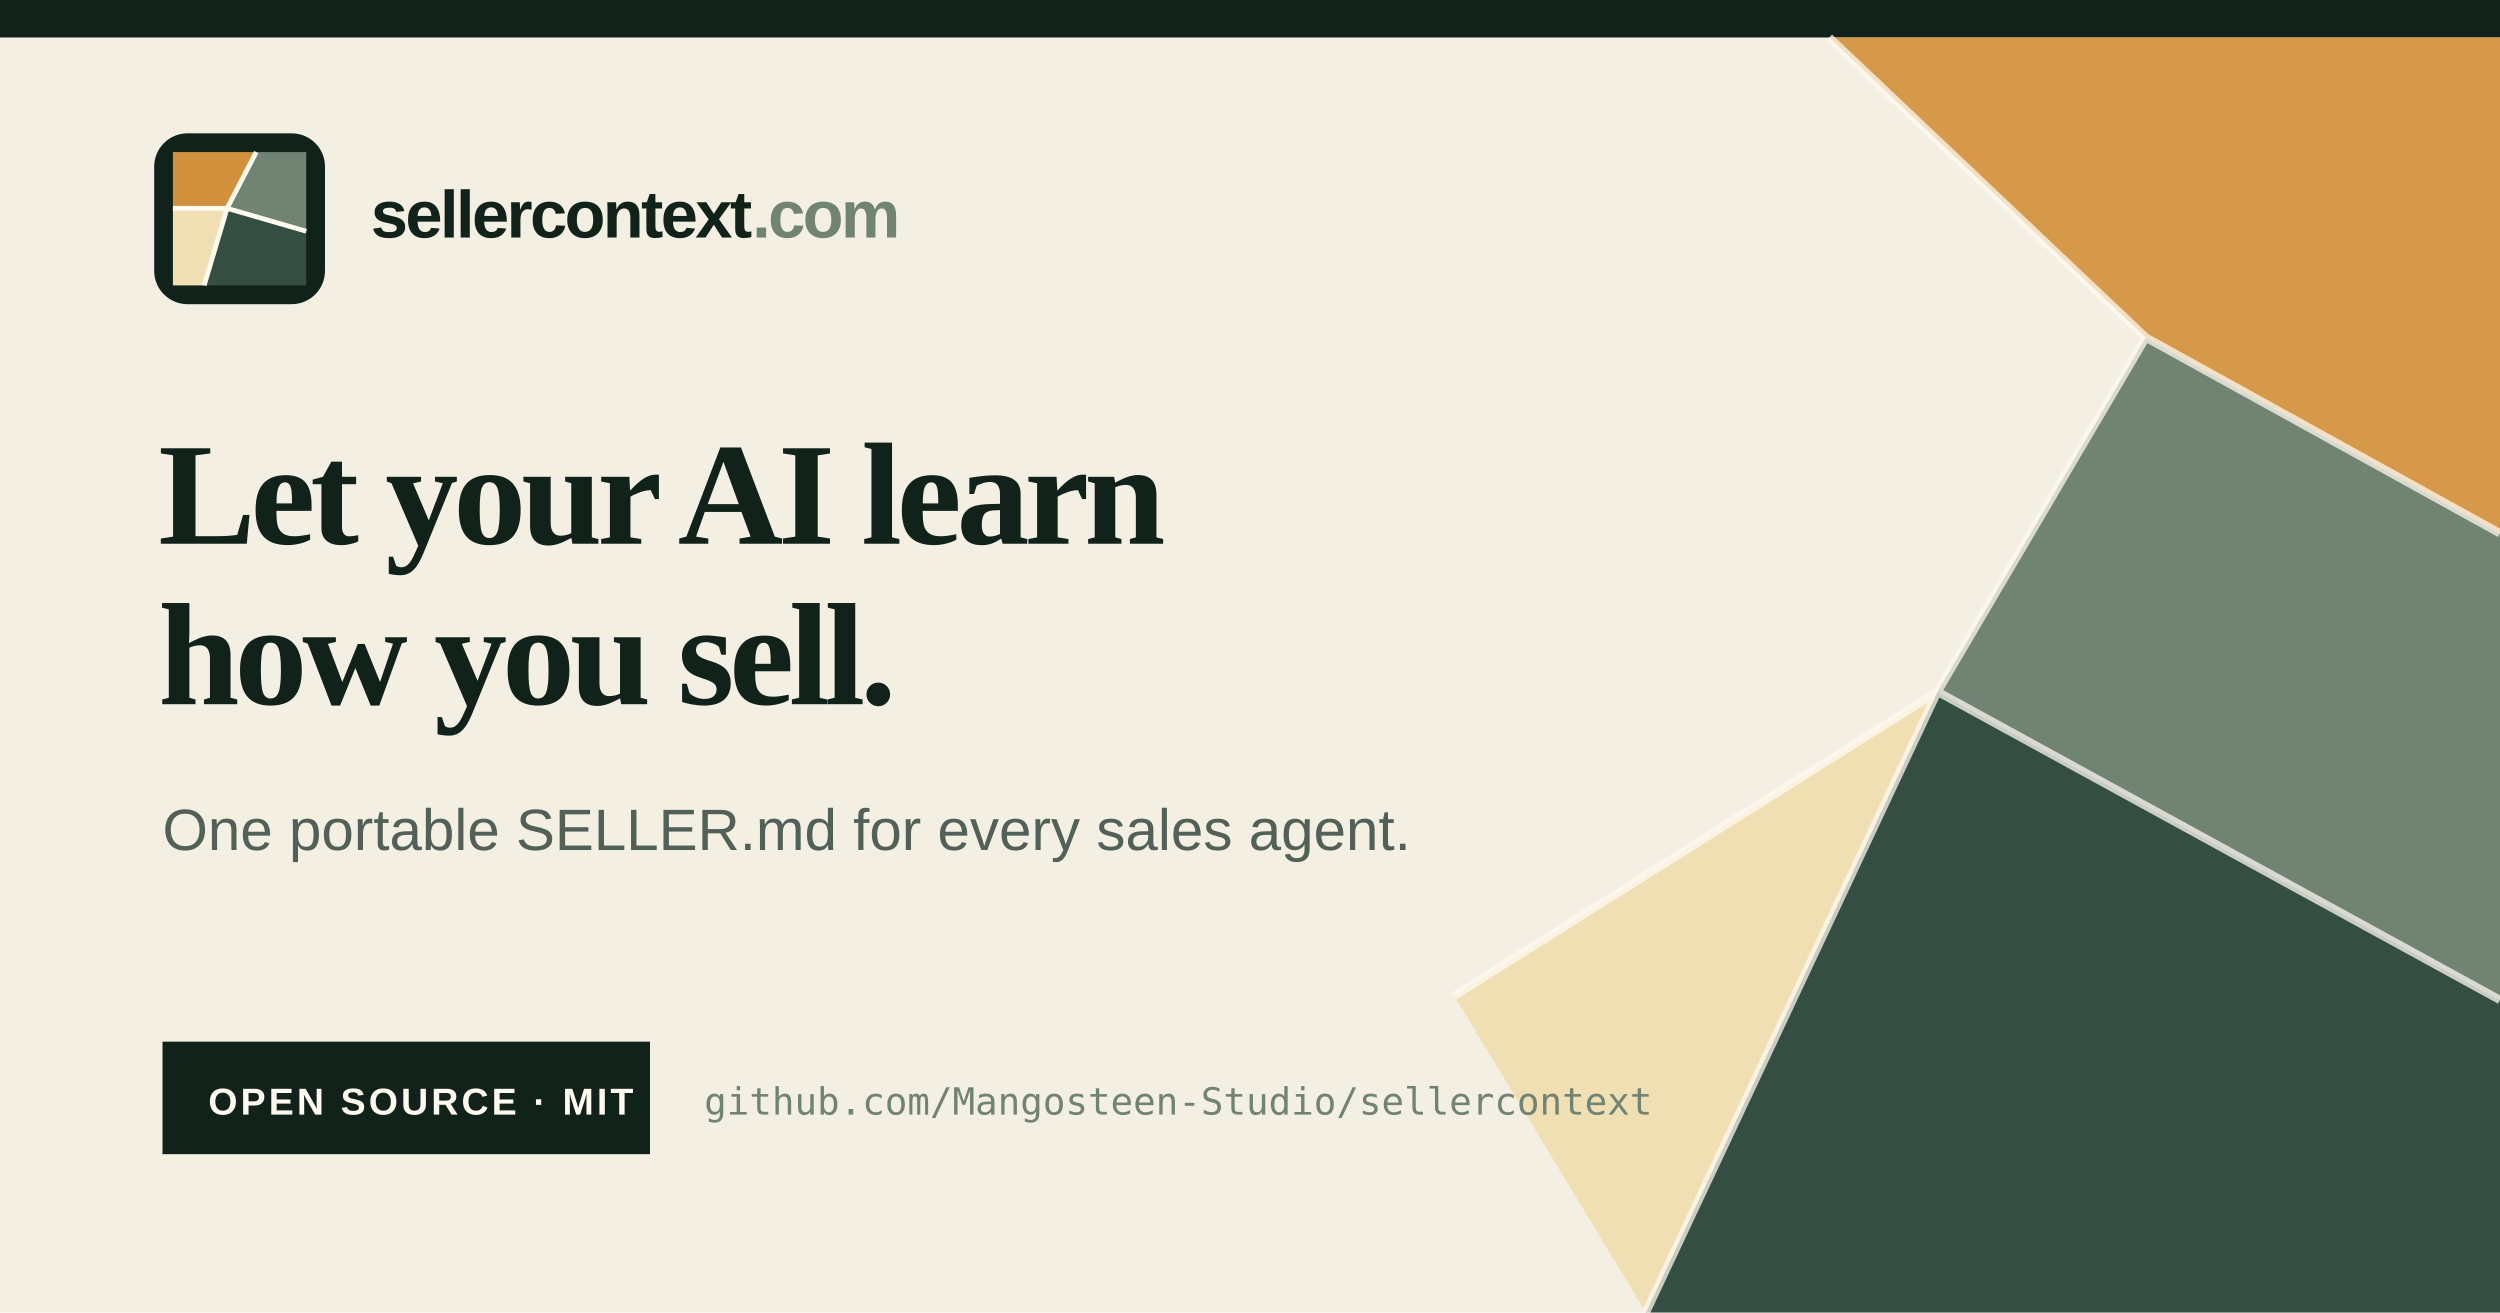
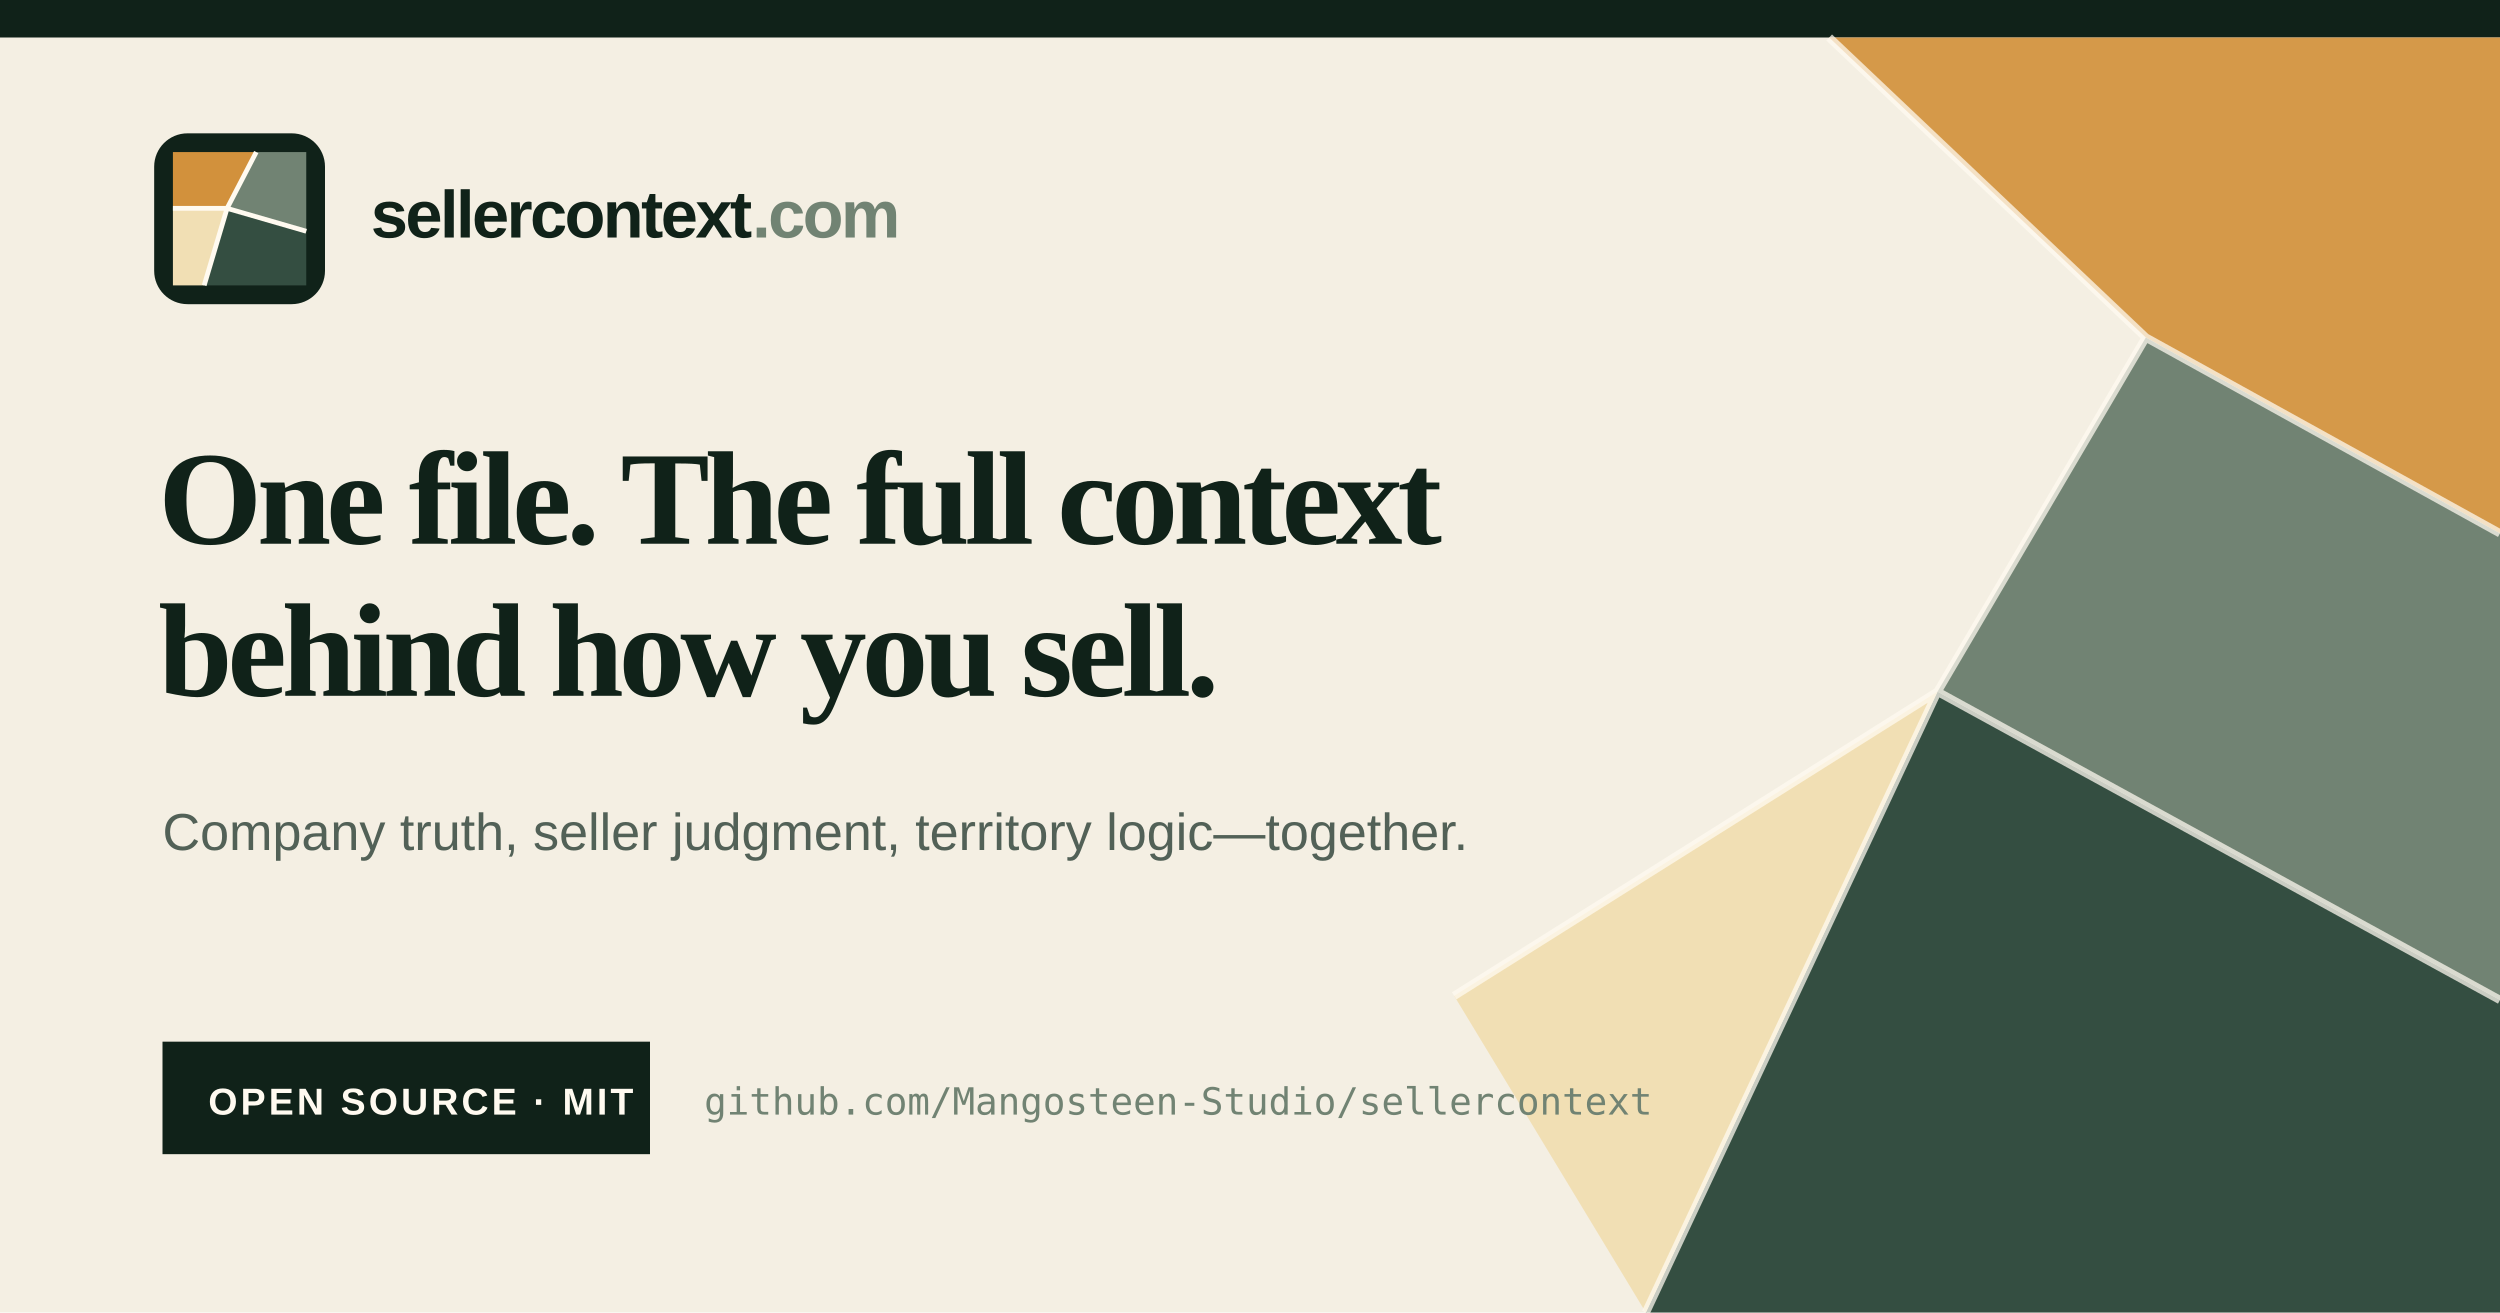
<svg xmlns="http://www.w3.org/2000/svg" width="1200" height="630" viewBox="0 0 1200 630" role="img" aria-labelledby="title description">
  <rect width="1200" height="630" fill="#f4efe3" />
  <path d="M0 0h1200v18H0z" fill="#102219" />
  <path d="M878 18h322v238L1030 162z" fill="#d2913c" opacity=".92" />
  <path d="M1030 162l170 94v224L930 332z" fill="#718373" />
  <path d="M930 332l270 148v150H790z" fill="#344e41" />
  <path d="M790 630l140-298-232 146z" fill="#f1dfb4" />
  <path d="M878 18l152 144 170 94M1030 162L930 332l270 148M930 332L790 630M698 478l232-146" fill="none" stroke="#fffaf0" stroke-width="4" opacity=".74" />
  <g transform="translate(74 64)">
    <rect width="82" height="82" rx="16" fill="#102219" />
    <path d="M9 9h40L35 36H9z" fill="#d2913c" />
    <path d="M49 9h24v38L35 36z" fill="#718373" />
    <path d="M9 36h26L24 73H9z" fill="#f1dfb4" />
    <path d="M35 36l38 11v26H24z" fill="#344e41" />
    <path d="M9 36h26L49 9M35 36l38 11M24 73l11-37" fill="none" stroke="#fffaf0" stroke-width="2.3" />
  </g>
  <text x="178" y="114" fill="#102219" font-family="Avenir Next, Helvetica Neue, Arial, sans-serif" font-size="32" font-weight="700" letter-spacing="-1.2">sellercontext<tspan fill="#718373">.com</tspan>
  </text>
-   <text x="76" y="261" fill="#102219" font-family="Georgia, Times New Roman, serif" font-size="70" font-weight="700" letter-spacing="-2.4">Let your AI learn</text>
-   <text x="76" y="338" fill="#102219" font-family="Georgia, Times New Roman, serif" font-size="70" font-weight="700" letter-spacing="-2.4">how you sell.</text>
-   <text x="78" y="408" fill="#526157" font-family="Avenir Next, Helvetica Neue, Arial, sans-serif" font-size="28">One portable SELLER.md for every sales agent.</text>
+   <text x="76" y="261" fill="#102219" font-family="Georgia, Times New Roman, serif" font-size="64" font-weight="700" letter-spacing="-2.4">One file. The full context</text>
+   <text x="76" y="334" fill="#102219" font-family="Georgia, Times New Roman, serif" font-size="64" font-weight="700" letter-spacing="-2.4">behind how you sell.</text>
+   <text x="78" y="408" fill="#526157" font-family="Avenir Next, Helvetica Neue, Arial, sans-serif" font-size="25">Company truth, seller judgment, territory logic—together.</text>
  <g transform="translate(78 500)">
    <rect width="234" height="54" fill="#102219" />
    <text x="22" y="35" fill="#fffaf0" font-family="Avenir Next, Helvetica Neue, Arial, sans-serif" font-size="18" font-weight="700" letter-spacing="1.5">OPEN SOURCE · MIT</text>
  </g>
  <text x="338" y="535" fill="#718373" font-family="SFMono-Regular, Consolas, monospace" font-size="18">github.com/Mangosteen-Studio/sellercontext</text>
</svg>
